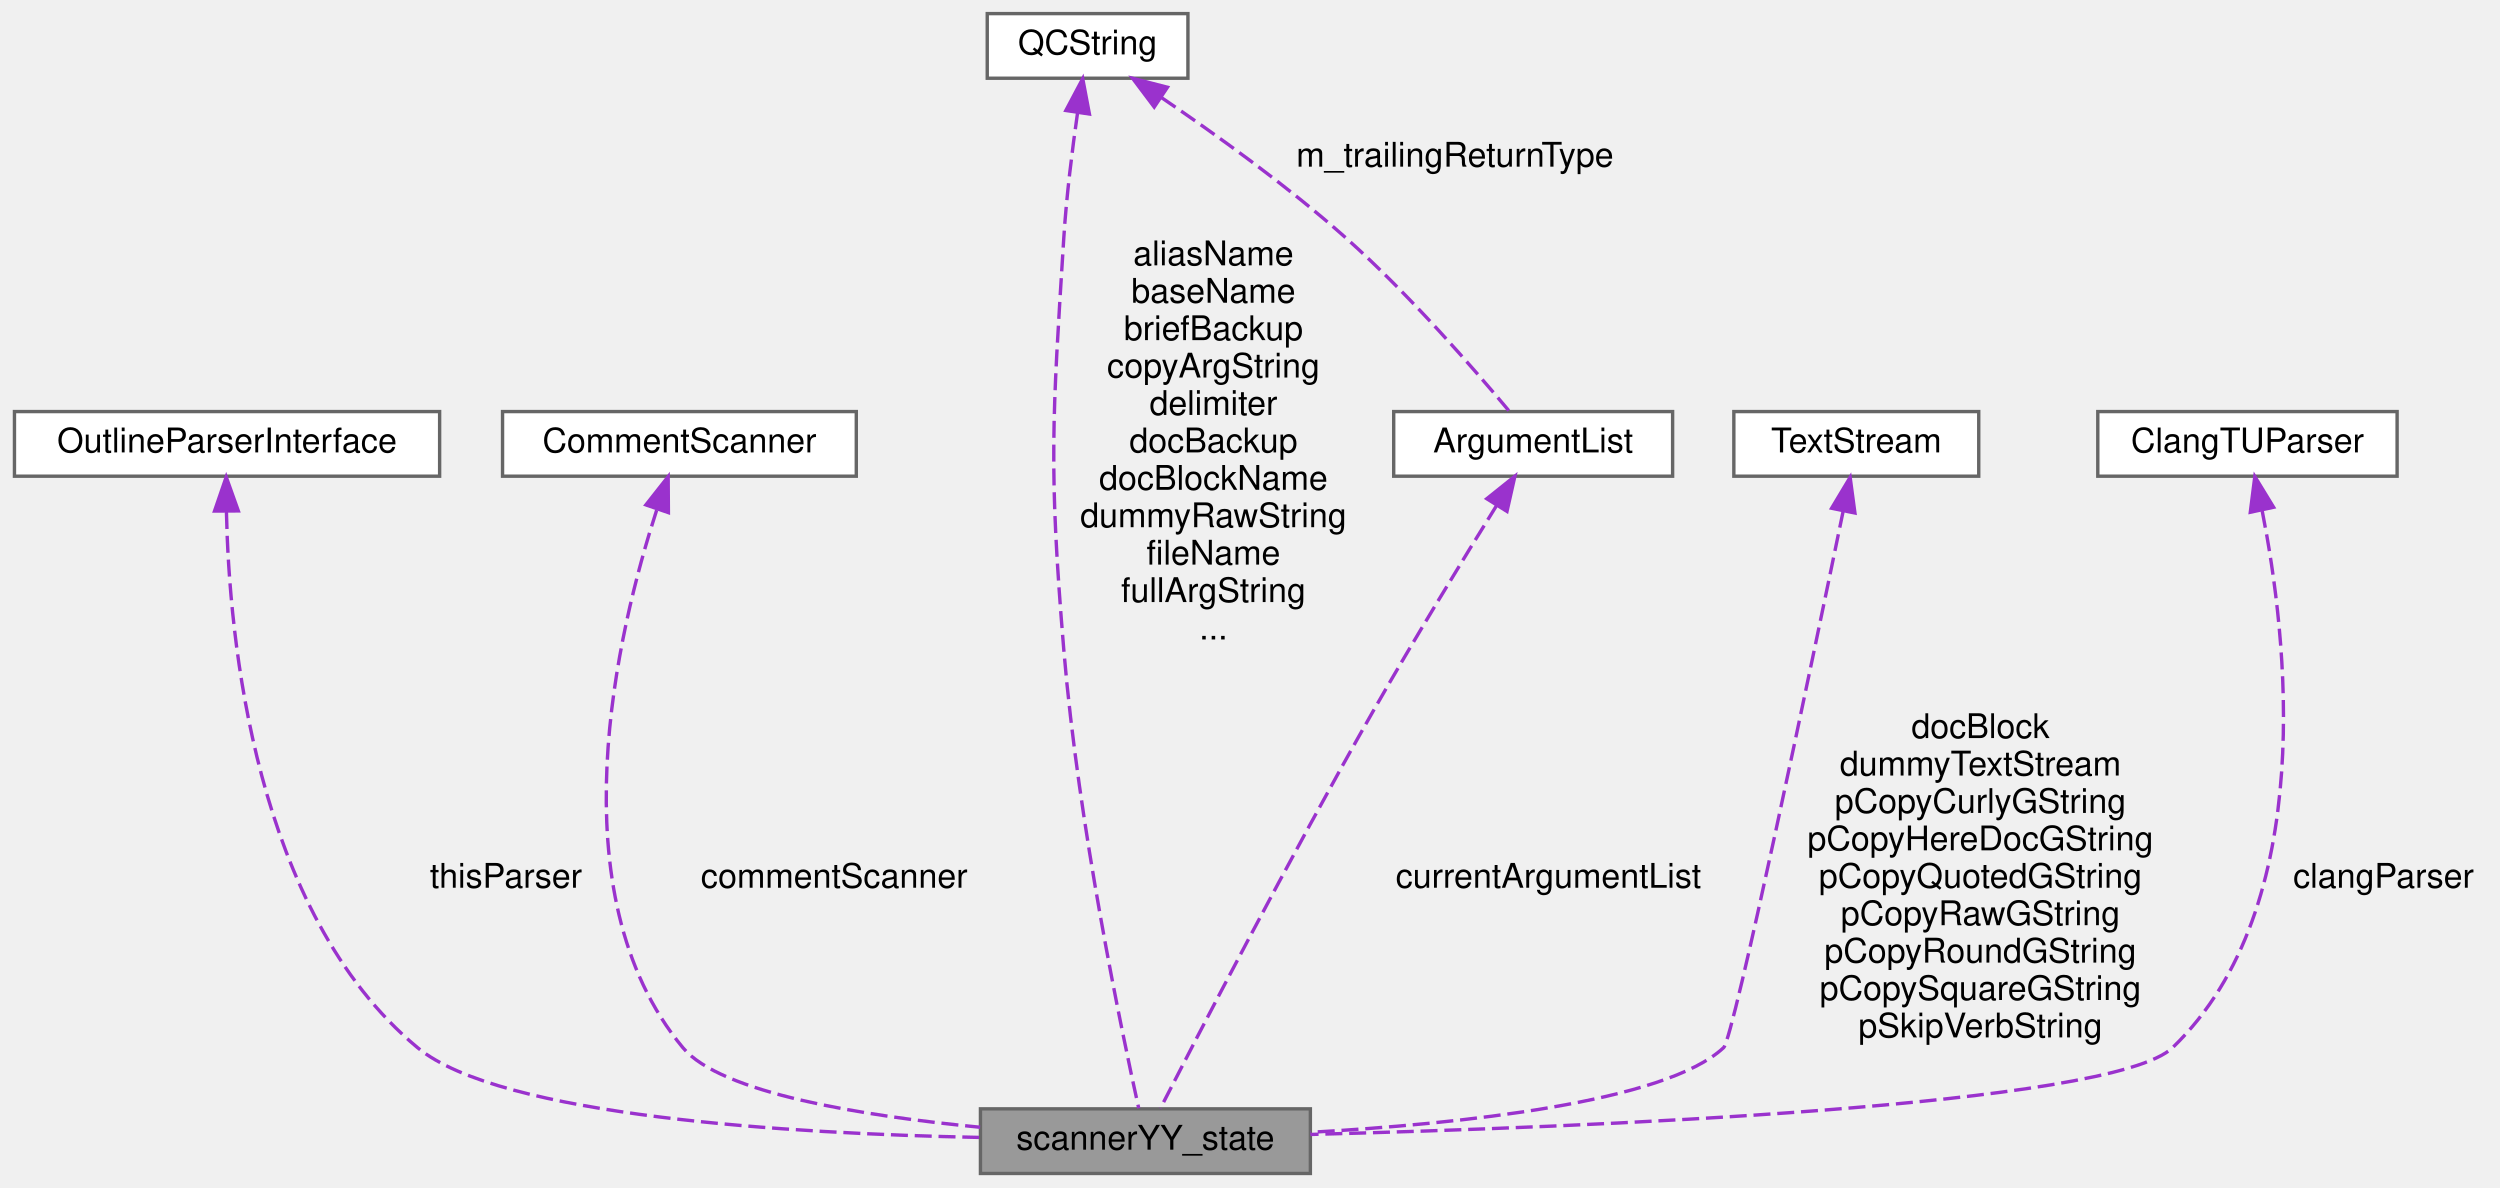
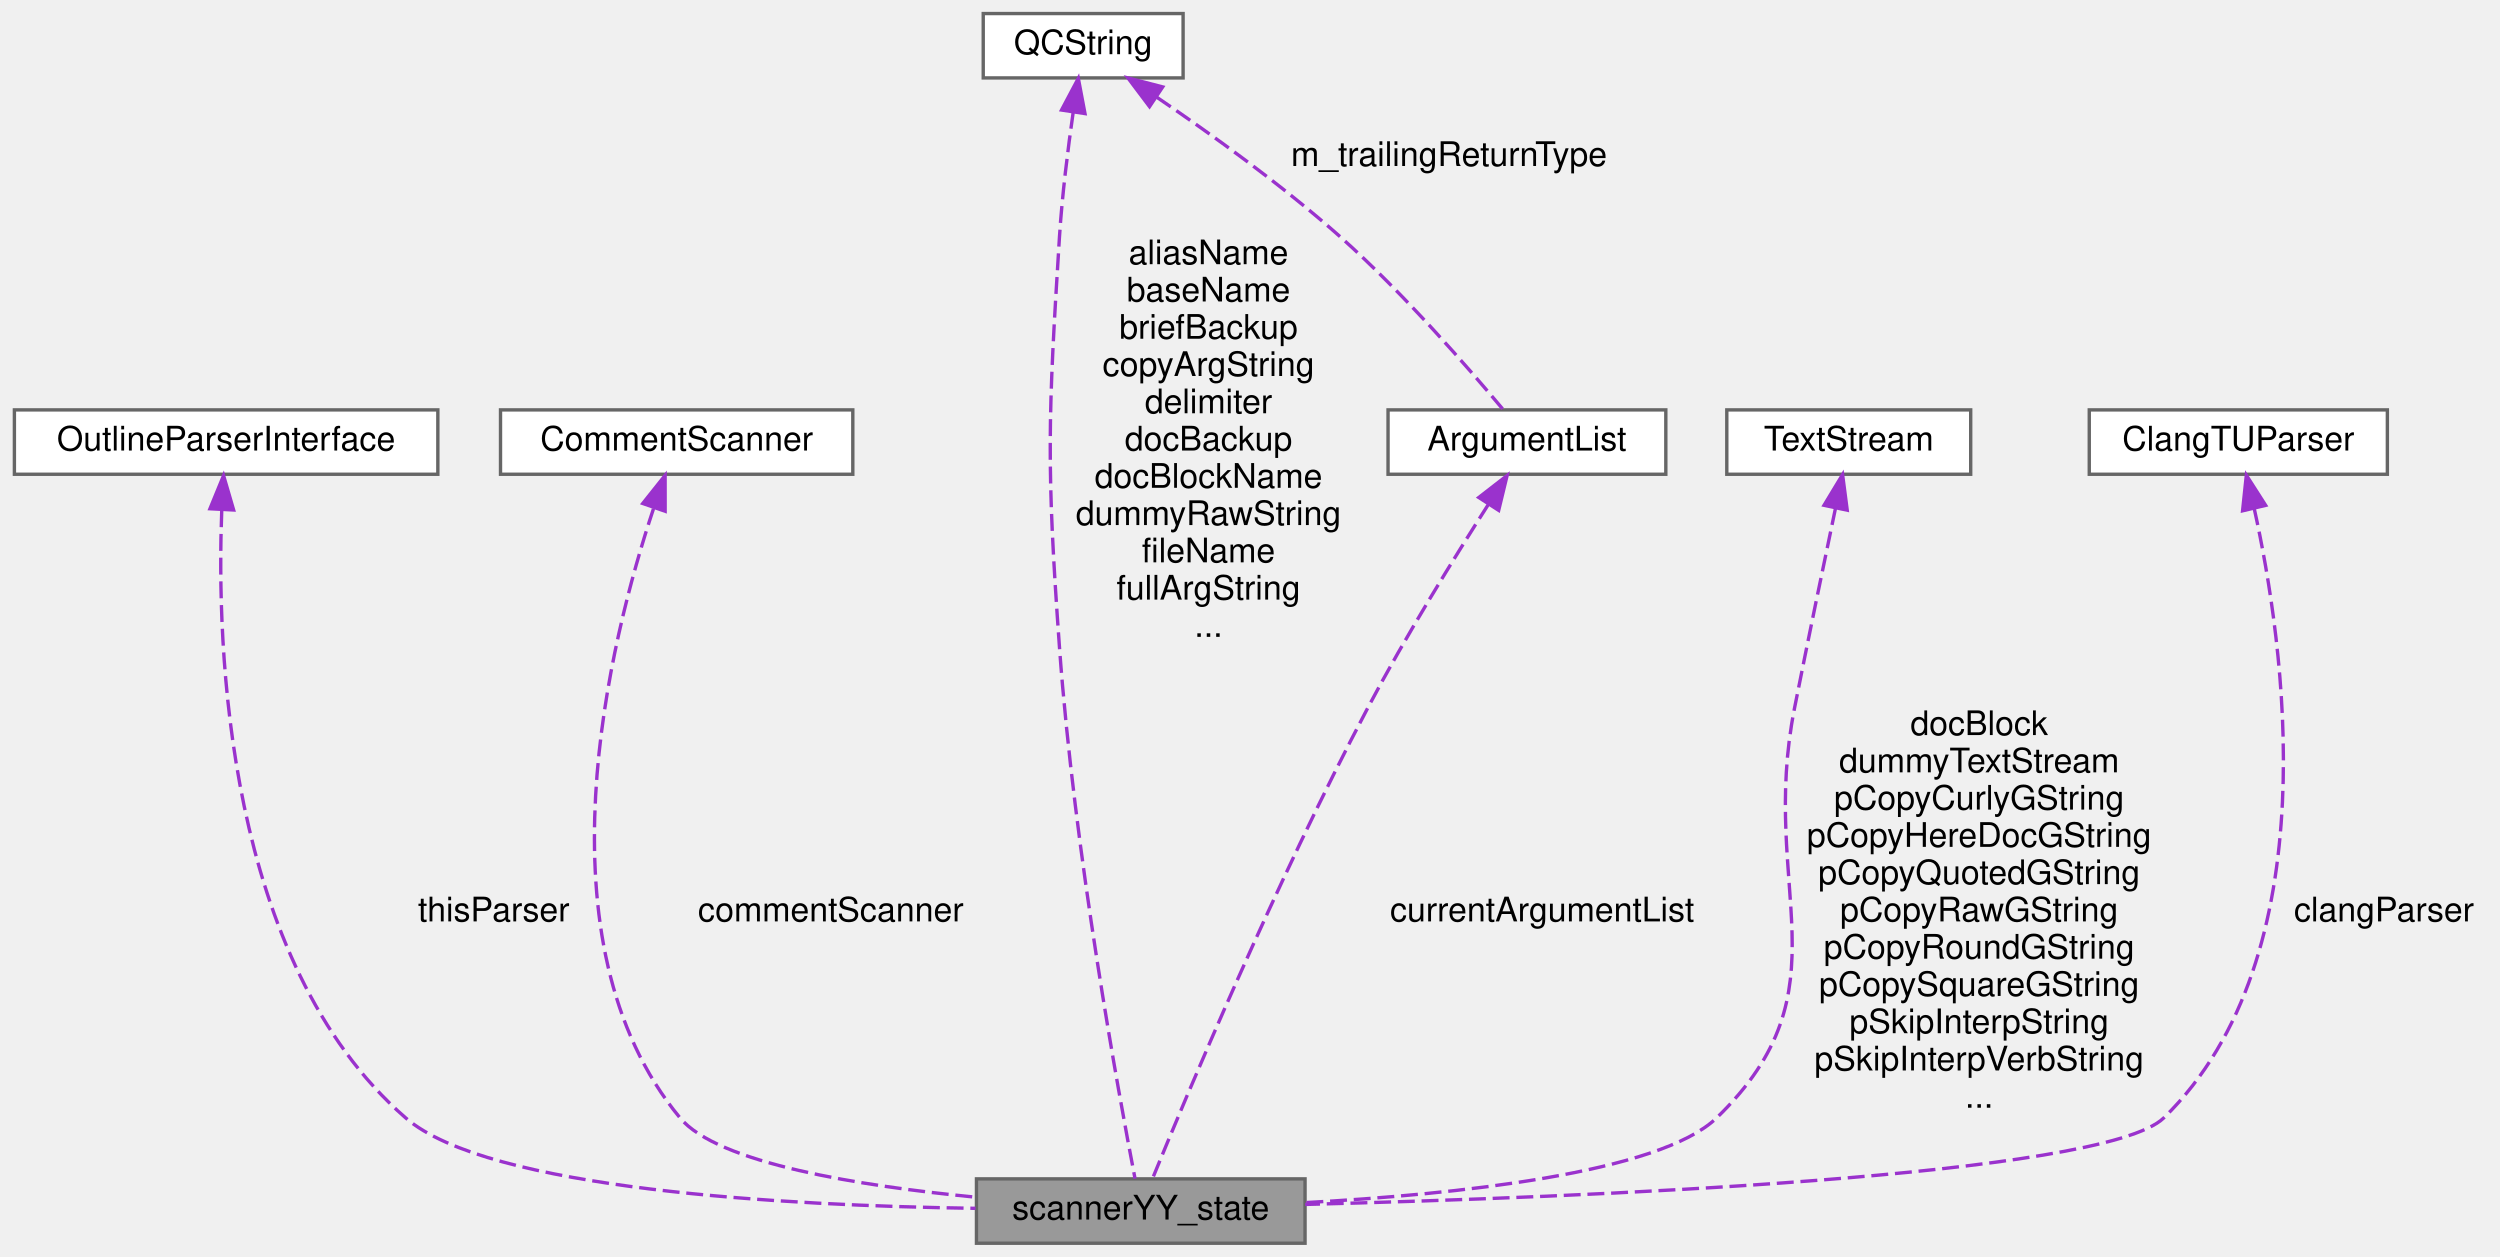
- <svg xmlns="http://www.w3.org/2000/svg" xmlns:xlink="http://www.w3.org/1999/xlink" width="735pt" height="349pt" viewBox="0.00 0.00 734.50 349.00">
-   <g id="graph0" class="graph" transform="scale(1 1) rotate(0) translate(4 345)">
+ <svg xmlns="http://www.w3.org/2000/svg" xmlns:xlink="http://www.w3.org/1999/xlink" width="738pt" height="371pt" viewBox="0.00 0.00 737.50 371.00">
+   <g id="graph0" class="graph" transform="scale(1 1) rotate(0) translate(4 367)">
    <g id="node1" class="node">
      <g id="a_node1">
        <a xlink:title=" ">
          <polygon fill="#999999" stroke="#666666" points="381,-19 284,-19 284,0 381,0 381,-19" />
          <text text-anchor="middle" x="332.5" y="-7" font-family="Helvetica,sans-Serif" font-size="10.00">scannerYY_state</text>
        </a>
      </g>
    </g>
    <g id="node2" class="node">
      <g id="a_node2">
        <a xlink:href="../../d5/d79/class_outline_parser_interface.html" target="_top" xlink:title="Abstract interface for outline parsers.">
-           <polygon fill="white" stroke="#666666" points="125,-224 0,-224 0,-205 125,-205 125,-224" />
-           <text text-anchor="middle" x="62.5" y="-212" font-family="Helvetica,sans-Serif" font-size="10.00">OutlineParserInterface</text>
+           <polygon fill="white" stroke="#666666" points="125,-246 0,-246 0,-227 125,-227 125,-246" />
+           <text text-anchor="middle" x="62.5" y="-234" font-family="Helvetica,sans-Serif" font-size="10.00">OutlineParserInterface</text>
        </a>
      </g>
    </g>
    <g id="edge1" class="edge">
-       <path fill="none" stroke="#9a32cd" stroke-dasharray="5,2" d="M62.32,-194.47C63.11,-157.67 70.53,-76.86 118.5,-37 142.83,-16.78 228.3,-11.71 283.58,-10.6" />
-       <polygon fill="#9a32cd" stroke="#9a32cd" points="58.82,-194.75 62.26,-204.77 65.82,-194.79 58.82,-194.75" />
-       <text text-anchor="middle" x="144.5" y="-84" font-family="Helvetica,sans-Serif" font-size="10.00"> thisParser</text>
+       <path fill="none" stroke="#9a32cd" stroke-dasharray="5,2" d="M61.21,-216.38C59.66,-176.27 62.34,-83.22 115.5,-37 139.84,-15.83 227.55,-11.09 283.73,-10.3" />
+       <polygon fill="#9a32cd" stroke="#9a32cd" points="57.73,-216.82 61.75,-226.62 64.72,-216.45 57.73,-216.82" />
+       <text text-anchor="middle" x="141.5" y="-95" font-family="Helvetica,sans-Serif" font-size="10.00"> thisParser</text>
    </g>
    <g id="node3" class="node">
      <g id="a_node3">
        <a xlink:href="../../d0/d6b/class_comment_scanner.html" target="_top" xlink:title=" ">
-           <polygon fill="white" stroke="#666666" points="247.5,-224 143.5,-224 143.5,-205 247.5,-205 247.5,-224" />
-           <text text-anchor="middle" x="195.5" y="-212" font-family="Helvetica,sans-Serif" font-size="10.00">CommentScanner</text>
+           <polygon fill="white" stroke="#666666" points="247.5,-246 143.5,-246 143.5,-227 247.5,-227 247.5,-246" />
+           <text text-anchor="middle" x="195.5" y="-234" font-family="Helvetica,sans-Serif" font-size="10.00">CommentScanner</text>
        </a>
      </g>
    </g>
    <g id="edge2" class="edge">
-       <path fill="none" stroke="#9a32cd" stroke-dasharray="5,2" d="M188.81,-195.02C177.38,-159.81 158.74,-82.56 196.5,-37 207.59,-23.62 249.49,-16.9 283.89,-13.59" />
-       <polygon fill="#9a32cd" stroke="#9a32cd" points="185.64,-196.56 192.19,-204.88 192.26,-194.29 185.64,-196.56" />
-       <text text-anchor="middle" x="241" y="-84" font-family="Helvetica,sans-Serif" font-size="10.00"> commentScanner</text>
+       <path fill="none" stroke="#9a32cd" stroke-dasharray="5,2" d="M188.66,-216.82C175.85,-178.28 153.29,-89.18 196.5,-37 207.59,-23.61 249.49,-16.9 283.88,-13.58" />
+       <polygon fill="#9a32cd" stroke="#9a32cd" points="185.49,-218.38 192.09,-226.67 192.1,-216.08 185.49,-218.38" />
+       <text text-anchor="middle" x="241" y="-95" font-family="Helvetica,sans-Serif" font-size="10.00"> commentScanner</text>
    </g>
    <g id="node4" class="node">
      <g id="a_node4">
        <a xlink:href="../../d9/d45/class_q_c_string.html" target="_top" xlink:title="This is an alternative implementation of QCString.">
-           <polygon fill="white" stroke="#666666" points="345,-341 286,-341 286,-322 345,-322 345,-341" />
-           <text text-anchor="middle" x="315.5" y="-329" font-family="Helvetica,sans-Serif" font-size="10.00">QCString</text>
+           <polygon fill="white" stroke="#666666" points="345,-363 286,-363 286,-344 345,-344 345,-363" />
+           <text text-anchor="middle" x="315.5" y="-351" font-family="Helvetica,sans-Serif" font-size="10.00">QCString</text>
        </a>
      </g>
    </g>
    <g id="edge3" class="edge">
-       <path fill="none" stroke="#9a32cd" stroke-dasharray="5,2" d="M312.57,-311.97C311.02,-301.21 309.28,-287.37 308.5,-275 305.13,-221.33 304.05,-207.59 308.5,-154 312.79,-102.4 325.6,-41.42 330.53,-19.17" />
-       <polygon fill="#9a32cd" stroke="#9a32cd" points="309.11,-312.52 314.07,-321.88 316.04,-311.47 309.11,-312.52" />
-       <text text-anchor="middle" x="352.5" y="-267" font-family="Helvetica,sans-Serif" font-size="10.00"> aliasName</text>
-       <text text-anchor="middle" x="352.5" y="-256" font-family="Helvetica,sans-Serif" font-size="10.00">baseName</text>
-       <text text-anchor="middle" x="352.5" y="-245" font-family="Helvetica,sans-Serif" font-size="10.00">briefBackup</text>
-       <text text-anchor="middle" x="352.5" y="-234" font-family="Helvetica,sans-Serif" font-size="10.00">copyArgString</text>
-       <text text-anchor="middle" x="352.5" y="-223" font-family="Helvetica,sans-Serif" font-size="10.00">delimiter</text>
-       <text text-anchor="middle" x="352.5" y="-212" font-family="Helvetica,sans-Serif" font-size="10.00">docBackup</text>
-       <text text-anchor="middle" x="352.5" y="-201" font-family="Helvetica,sans-Serif" font-size="10.00">docBlockName</text>
-       <text text-anchor="middle" x="352.5" y="-190" font-family="Helvetica,sans-Serif" font-size="10.00">dummyRawString</text>
-       <text text-anchor="middle" x="352.5" y="-179" font-family="Helvetica,sans-Serif" font-size="10.00">fileName</text>
-       <text text-anchor="middle" x="352.5" y="-168" font-family="Helvetica,sans-Serif" font-size="10.00">fullArgString</text>
-       <text text-anchor="middle" x="352.5" y="-157" font-family="Helvetica,sans-Serif" font-size="10.00">...</text>
+       <path fill="none" stroke="#9a32cd" stroke-dasharray="5,2" d="M312.57,-333.97C311.02,-323.21 309.28,-309.37 308.5,-297 305.13,-243.33 304.63,-229.64 308.5,-176 312.87,-115.48 326.1,-43.47 330.81,-19.07" />
+       <polygon fill="#9a32cd" stroke="#9a32cd" points="309.11,-334.52 314.07,-343.88 316.04,-333.47 309.11,-334.52" />
+       <text text-anchor="middle" x="352.5" y="-289" font-family="Helvetica,sans-Serif" font-size="10.00"> aliasName</text>
+       <text text-anchor="middle" x="352.5" y="-278" font-family="Helvetica,sans-Serif" font-size="10.00">baseName</text>
+       <text text-anchor="middle" x="352.5" y="-267" font-family="Helvetica,sans-Serif" font-size="10.00">briefBackup</text>
+       <text text-anchor="middle" x="352.5" y="-256" font-family="Helvetica,sans-Serif" font-size="10.00">copyArgString</text>
+       <text text-anchor="middle" x="352.5" y="-245" font-family="Helvetica,sans-Serif" font-size="10.00">delimiter</text>
+       <text text-anchor="middle" x="352.5" y="-234" font-family="Helvetica,sans-Serif" font-size="10.00">docBackup</text>
+       <text text-anchor="middle" x="352.5" y="-223" font-family="Helvetica,sans-Serif" font-size="10.00">docBlockName</text>
+       <text text-anchor="middle" x="352.5" y="-212" font-family="Helvetica,sans-Serif" font-size="10.00">dummyRawString</text>
+       <text text-anchor="middle" x="352.5" y="-201" font-family="Helvetica,sans-Serif" font-size="10.00">fileName</text>
+       <text text-anchor="middle" x="352.5" y="-190" font-family="Helvetica,sans-Serif" font-size="10.00">fullArgString</text>
+       <text text-anchor="middle" x="352.5" y="-179" font-family="Helvetica,sans-Serif" font-size="10.00">...</text>
    </g>
    <g id="node5" class="node">
      <g id="a_node5">
        <a xlink:href="../../d7/df8/class_argument_list.html" target="_top" xlink:title="This class represents an function or template argument list.">
-           <polygon fill="white" stroke="#666666" points="487.5,-224 405.5,-224 405.5,-205 487.5,-205 487.5,-224" />
-           <text text-anchor="middle" x="446.5" y="-212" font-family="Helvetica,sans-Serif" font-size="10.00">ArgumentList</text>
+           <polygon fill="white" stroke="#666666" points="487.5,-246 405.5,-246 405.5,-227 487.5,-227 487.5,-246" />
+           <text text-anchor="middle" x="446.5" y="-234" font-family="Helvetica,sans-Serif" font-size="10.00">ArgumentList</text>
        </a>
      </g>
    </g>
    <g id="edge5" class="edge">
-       <path fill="none" stroke="#9a32cd" stroke-dasharray="5,2" d="M337.23,-316.3C352.91,-305.66 374.27,-290.35 391.5,-275 410.2,-258.34 429.48,-236.08 439.5,-224.07" />
-       <polygon fill="#9a32cd" stroke="#9a32cd" points="335.09,-313.52 328.72,-321.99 338.98,-319.34 335.09,-313.52" />
-       <text text-anchor="middle" x="423.5" y="-296" font-family="Helvetica,sans-Serif" font-size="10.00"> m_trailingReturnType</text>
+       <path fill="none" stroke="#9a32cd" stroke-dasharray="5,2" d="M337.23,-338.3C352.91,-327.66 374.27,-312.35 391.5,-297 410.2,-280.34 429.48,-258.08 439.5,-246.07" />
+       <polygon fill="#9a32cd" stroke="#9a32cd" points="335.09,-335.52 328.72,-343.99 338.98,-341.34 335.09,-335.52" />
+       <text text-anchor="middle" x="423.5" y="-318" font-family="Helvetica,sans-Serif" font-size="10.00"> m_trailingReturnType</text>
    </g>
    <g id="edge4" class="edge">
-       <path fill="none" stroke="#9a32cd" stroke-dasharray="5,2" d="M435.78,-196.43C426.07,-180.83 411.5,-157.06 399.5,-136 374.81,-92.65 347.37,-39.57 336.89,-19.11" />
-       <polygon fill="#9a32cd" stroke="#9a32cd" points="432.86,-198.37 441.13,-204.99 438.8,-194.65 432.86,-198.37" />
-       <text text-anchor="middle" x="451" y="-84" font-family="Helvetica,sans-Serif" font-size="10.00"> currentArgumentList</text>
+       <path fill="none" stroke="#9a32cd" stroke-dasharray="5,2" d="M435.13,-218.11C425.21,-202.62 410.69,-179.2 399.5,-158 372.45,-106.76 345.55,-42.48 336.07,-19.32" />
+       <polygon fill="#9a32cd" stroke="#9a32cd" points="432.28,-220.14 440.65,-226.63 438.16,-216.34 432.28,-220.14" />
+       <text text-anchor="middle" x="451" y="-95" font-family="Helvetica,sans-Serif" font-size="10.00"> currentArgumentList</text>
    </g>
    <g id="node6" class="node">
      <g id="a_node6">
        <a xlink:href="../../d3/d30/class_text_stream.html" target="_top" xlink:title="Text streaming class that buffers data.">
-           <polygon fill="white" stroke="#666666" points="577.5,-224 505.5,-224 505.5,-205 577.5,-205 577.5,-224" />
-           <text text-anchor="middle" x="541.5" y="-212" font-family="Helvetica,sans-Serif" font-size="10.00">TextStream</text>
+           <polygon fill="white" stroke="#666666" points="577.5,-246 505.5,-246 505.5,-227 577.5,-227 577.5,-246" />
+           <text text-anchor="middle" x="541.5" y="-234" font-family="Helvetica,sans-Serif" font-size="10.00">TextStream</text>
        </a>
      </g>
    </g>
    <g id="edge6" class="edge">
-       <path fill="none" stroke="#9a32cd" stroke-dasharray="5,2" d="M537.65,-194.78C528.39,-149.9 505.41,-39.74 502.5,-37 485.35,-20.9 424.96,-14.58 381.02,-12.1" />
-       <polygon fill="#9a32cd" stroke="#9a32cd" points="534.24,-195.58 539.69,-204.67 541.1,-194.17 534.24,-195.58" />
-       <text text-anchor="middle" x="578" y="-128" font-family="Helvetica,sans-Serif" font-size="10.00"> docBlock</text>
-       <text text-anchor="middle" x="578" y="-117" font-family="Helvetica,sans-Serif" font-size="10.00">dummyTextStream</text>
-       <text text-anchor="middle" x="578" y="-106" font-family="Helvetica,sans-Serif" font-size="10.00">pCopyCurlyGString</text>
-       <text text-anchor="middle" x="578" y="-95" font-family="Helvetica,sans-Serif" font-size="10.00">pCopyHereDocGString</text>
-       <text text-anchor="middle" x="578" y="-84" font-family="Helvetica,sans-Serif" font-size="10.00">pCopyQuotedGString</text>
-       <text text-anchor="middle" x="578" y="-73" font-family="Helvetica,sans-Serif" font-size="10.00">pCopyRawGString</text>
-       <text text-anchor="middle" x="578" y="-62" font-family="Helvetica,sans-Serif" font-size="10.00">pCopyRoundGString</text>
-       <text text-anchor="middle" x="578" y="-51" font-family="Helvetica,sans-Serif" font-size="10.00">pCopySquareGString</text>
-       <text text-anchor="middle" x="578" y="-40" font-family="Helvetica,sans-Serif" font-size="10.00">pSkipVerbString</text>
+       <path fill="none" stroke="#9a32cd" stroke-dasharray="5,2" d="M537.58,-216.94C534.29,-201.25 529.5,-178.17 525.5,-158 514.85,-104.3 541.84,-75.06 502.5,-37 485.59,-20.65 425.14,-14.38 381.13,-11.99" />
+       <polygon fill="#9a32cd" stroke="#9a32cd" points="534.2,-217.84 539.68,-226.91 541.05,-216.4 534.2,-217.84" />
+       <text text-anchor="middle" x="580" y="-150" font-family="Helvetica,sans-Serif" font-size="10.00"> docBlock</text>
+       <text text-anchor="middle" x="580" y="-139" font-family="Helvetica,sans-Serif" font-size="10.00">dummyTextStream</text>
+       <text text-anchor="middle" x="580" y="-128" font-family="Helvetica,sans-Serif" font-size="10.00">pCopyCurlyGString</text>
+       <text text-anchor="middle" x="580" y="-117" font-family="Helvetica,sans-Serif" font-size="10.00">pCopyHereDocGString</text>
+       <text text-anchor="middle" x="580" y="-106" font-family="Helvetica,sans-Serif" font-size="10.00">pCopyQuotedGString</text>
+       <text text-anchor="middle" x="580" y="-95" font-family="Helvetica,sans-Serif" font-size="10.00">pCopyRawGString</text>
+       <text text-anchor="middle" x="580" y="-84" font-family="Helvetica,sans-Serif" font-size="10.00">pCopyRoundGString</text>
+       <text text-anchor="middle" x="580" y="-73" font-family="Helvetica,sans-Serif" font-size="10.00">pCopySquareGString</text>
+       <text text-anchor="middle" x="580" y="-62" font-family="Helvetica,sans-Serif" font-size="10.00">pSkipInterpString</text>
+       <text text-anchor="middle" x="580" y="-51" font-family="Helvetica,sans-Serif" font-size="10.00">pSkipInterpVerbString</text>
+       <text text-anchor="middle" x="580" y="-40" font-family="Helvetica,sans-Serif" font-size="10.00">...</text>
    </g>
    <g id="node7" class="node">
      <g id="a_node7">
        <a xlink:href="../../dd/df8/class_clang_t_u_parser.html" target="_top" xlink:title="Clang parser object for a single translation unit, which consists of a source file and the directly o...">
-           <polygon fill="white" stroke="#666666" points="700.5,-224 612.5,-224 612.5,-205 700.5,-205 700.5,-224" />
-           <text text-anchor="middle" x="656.5" y="-212" font-family="Helvetica,sans-Serif" font-size="10.00">ClangTUParser</text>
+           <polygon fill="white" stroke="#666666" points="700.5,-246 612.5,-246 612.5,-227 700.5,-227 700.5,-246" />
+           <text text-anchor="middle" x="656.5" y="-234" font-family="Helvetica,sans-Serif" font-size="10.00">ClangTUParser</text>
        </a>
      </g>
    </g>
    <g id="edge7" class="edge">
-       <path fill="none" stroke="#9a32cd" stroke-dasharray="5,2" d="M660.84,-194.78C668.02,-158.5 677.63,-78.58 634.5,-37 616.67,-19.81 461.76,-13.57 381.01,-11.47" />
-       <polygon fill="#9a32cd" stroke="#9a32cd" points="657.34,-194.4 658.67,-204.91 664.19,-195.87 657.34,-194.4" />
-       <text text-anchor="middle" x="696.5" y="-84" font-family="Helvetica,sans-Serif" font-size="10.00"> clangParser</text>
+       <path fill="none" stroke="#9a32cd" stroke-dasharray="5,2" d="M661.19,-216.9C669.92,-177.42 683.58,-84.97 634.5,-37 616.79,-19.69 461.82,-13.51 381.04,-11.45" />
+       <polygon fill="#9a32cd" stroke="#9a32cd" points="657.76,-216.21 658.87,-226.74 664.57,-217.82 657.76,-216.21" />
+       <text text-anchor="middle" x="699.5" y="-95" font-family="Helvetica,sans-Serif" font-size="10.00"> clangParser</text>
    </g>
  </g>
</svg>
